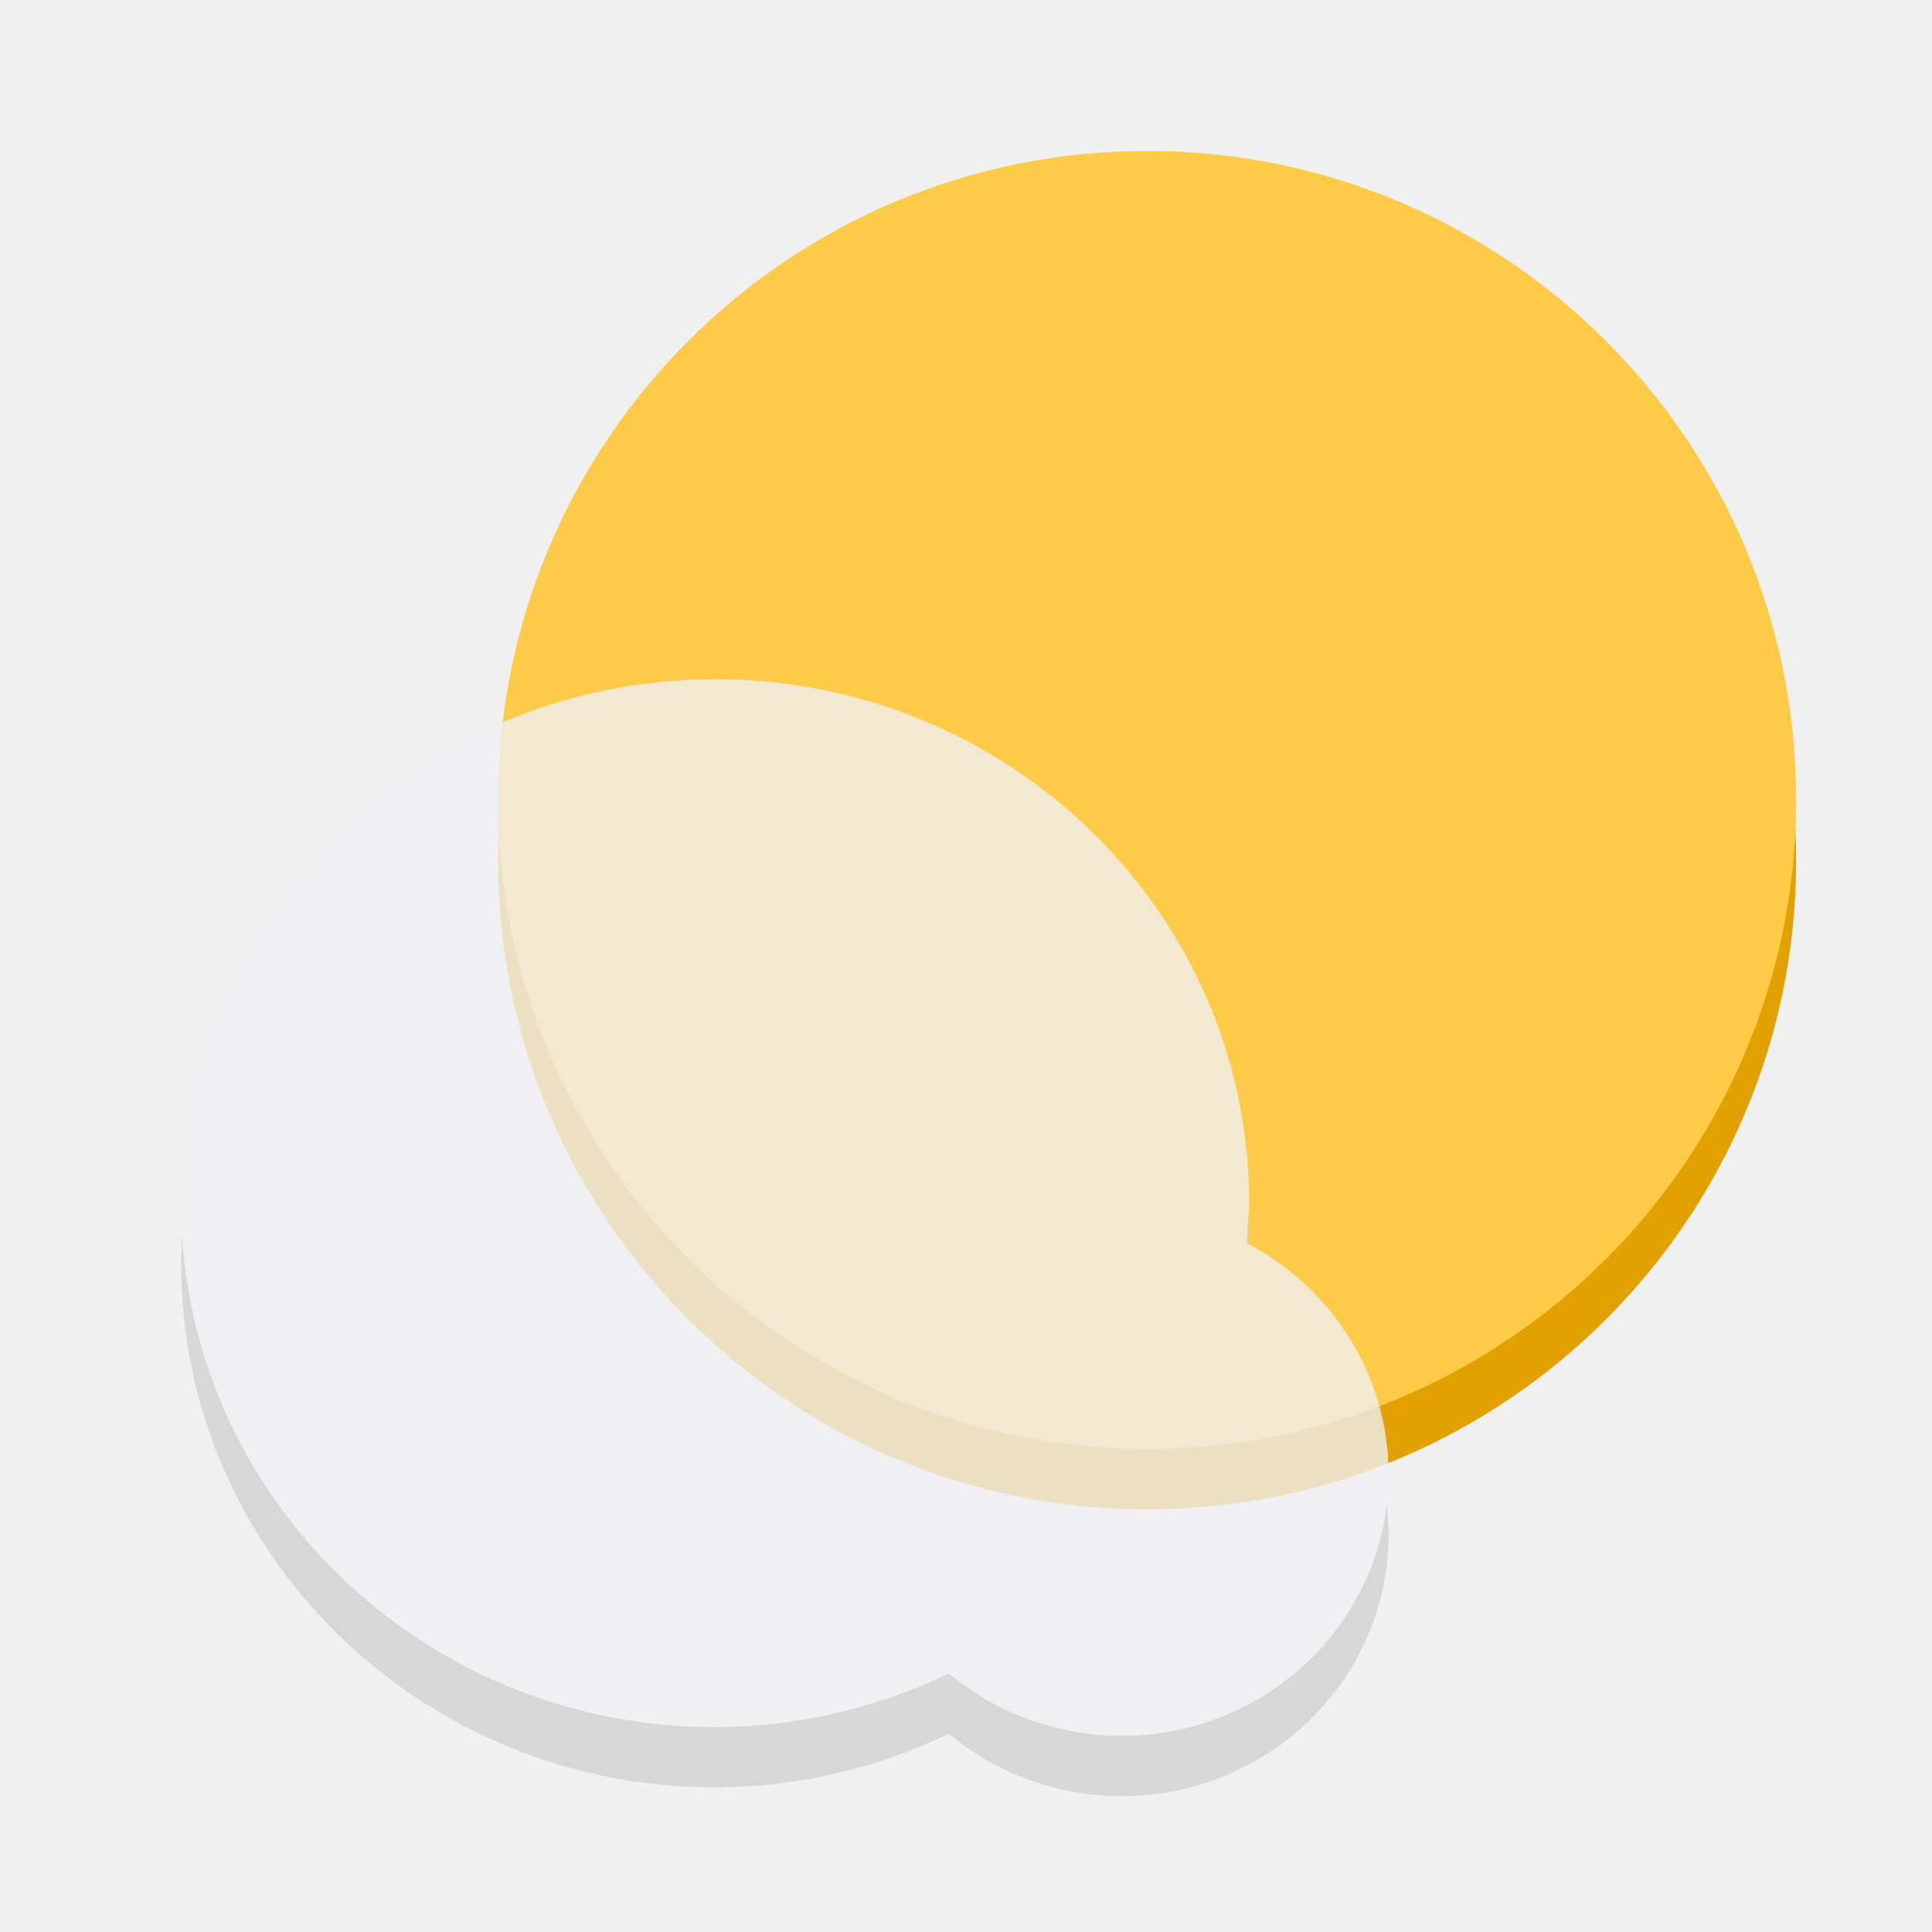
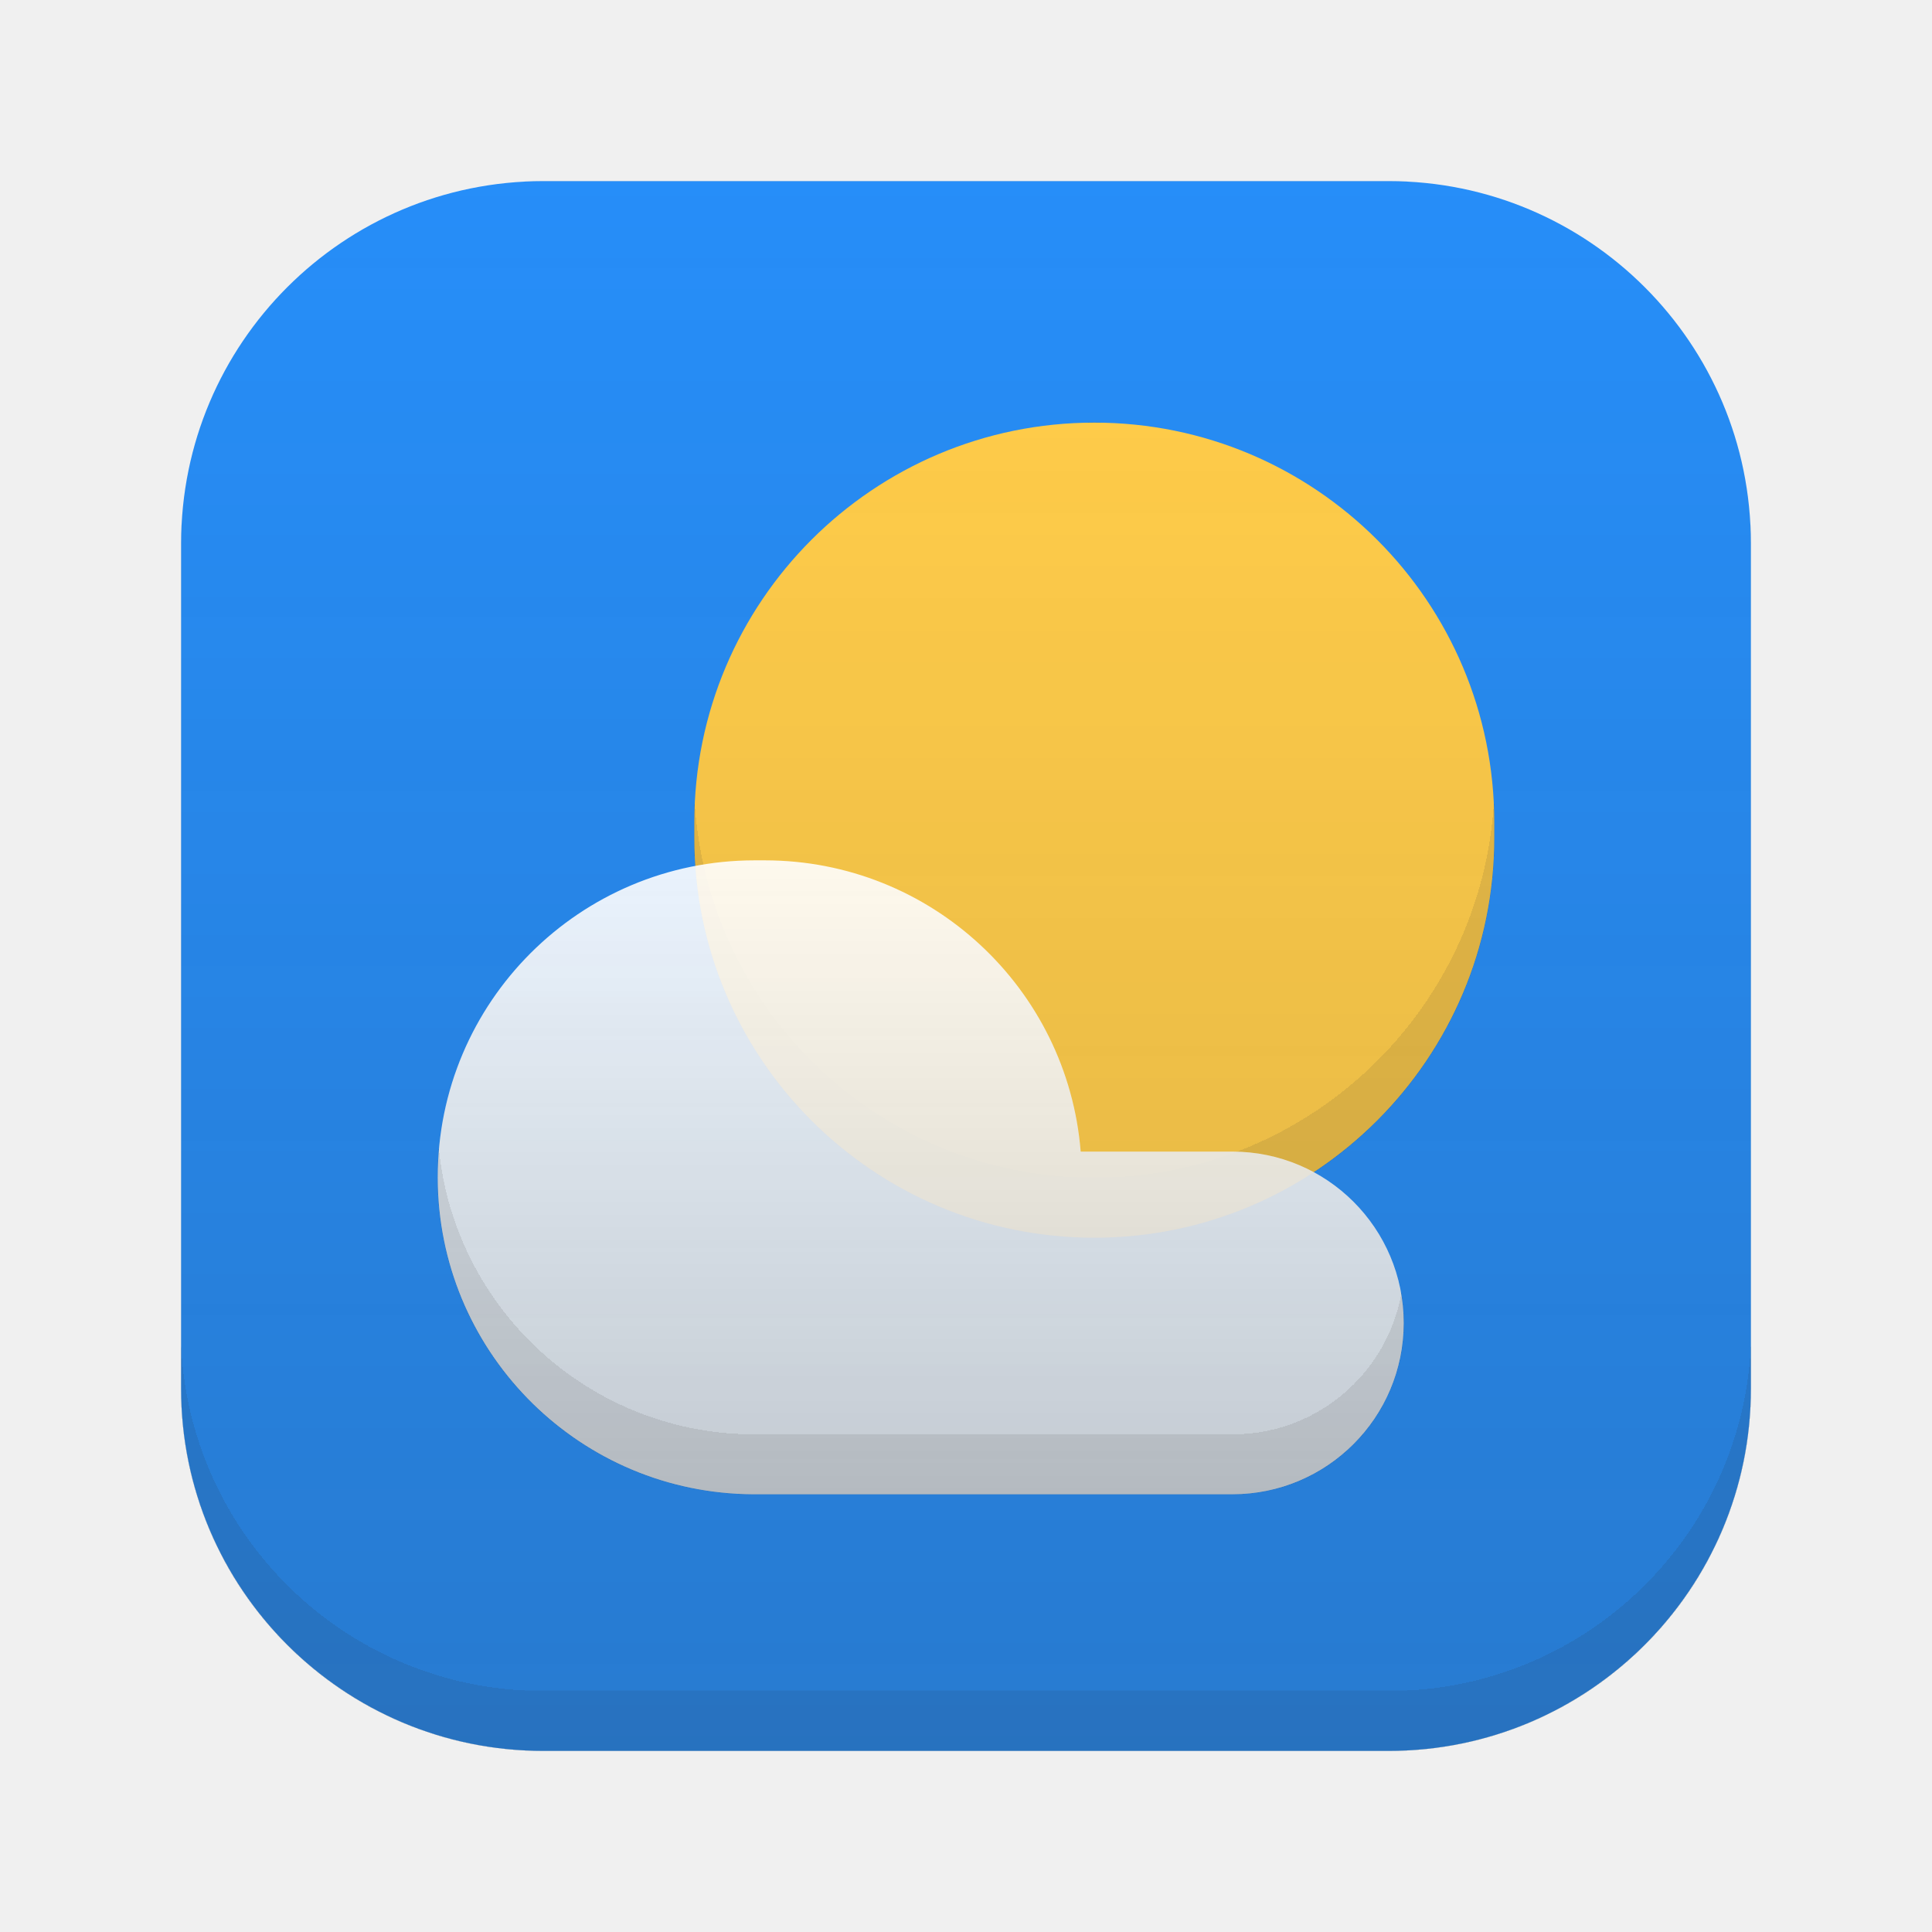
- <svg xmlns="http://www.w3.org/2000/svg" height="128px" viewBox="0 0 128 128" width="128px" version="1.1" id="svg12">
-   <defs id="defs16" />
-   <path d="m 119,57 c 0,23.749 -19.25,43 -43,43 -23.75,0 -43,-19.251 -43,-43 C 33,33.251 52.25,14 76,14 c 23.75,0 43,19.251 43,43 z m 0,0" fill="#e5a50a" id="path2" style="stroke-width:1;fill:#e0a101" />
-   <path d="m 119,53 c 0,23.749 -19.25,43 -43,43 -23.75,0 -43,-19.251 -43,-43 C 33,29.251 52.25,10 76,10 c 23.75,0 43,19.251 43,43 z m 0,0" fill="#f6d32d" id="path4" style="stroke-width:1;fill:#fecb49" />
-   <path id="path6" style="fill-opacity:0.8;stroke-width:1;fill:#d0d0d0" d="M 82.654 81.154 C 82.623 81.552 82.612 81.95 82.566 82.348 C 82.622 82.376 82.673 82.41 82.729 82.439 C 82.713 82.009 82.686 81.581 82.654 81.154 z M 12.062 81.699 C 12.024 82.366 12 83.037 12 83.713 C 12 102.881 27.839 118.422 47.379 118.422 C 52.751 118.403 58.046 117.188 62.865 114.863 C 66.06 117.529 70.118 118.996 74.311 119 C 84.079 119 92 111.23 92 101.645 C 91.998 100.978 91.947 100.318 91.869 99.666 C 90.846 108.297 83.38 115 74.311 115 C 70.118 114.996 66.06 113.529 62.865 110.863 C 58.046 113.188 52.751 114.403 47.379 114.422 C 28.519 114.422 13.113 99.942 12.062 81.699 z " />
-   <path d="m 47.379,45 c -19.54,0 -35.383,15.541 -35.379,34.713 0,19.168 15.839,34.709 35.379,34.709 5.372,-0.019 10.667,-1.233 15.485,-3.558 3.195,2.666 7.253,4.132 11.446,4.136 C 84.079,115 92,107.229 92,97.644 91.981,91.225 88.352,85.342 82.566,82.348 82.666,81.471 82.731,80.594 82.762,79.713 82.762,60.541 66.919,45 47.379,45 Z m 0,0" fill="#ffffff" id="path8" style="fill-opacity:0.8;stroke-width:1;fill:#f0f0f2" />
+ <svg xmlns="http://www.w3.org/2000/svg" width="128" height="128" viewBox="0 0 128 128" fill="none">
+   <g filter="url(#filter0_i_312_42)">
+     <rect x="12" y="12" width="104" height="104" rx="24" fill="#268EF9" />
+     <rect x="12" y="12" width="104" height="104" rx="24" fill="url(#paint0_linear_312_42)" />
+   </g>
+   <g filter="url(#filter1_i_312_42)">
+     <rect x="46" y="28" width="53" height="54" rx="26.5" fill="#FECB49" />
+     <rect x="46" y="28" width="53" height="54" rx="26.5" fill="url(#paint1_linear_312_42)" />
+   </g>
+   <g filter="url(#filter2_bi_312_42)">
+     <path fill-rule="evenodd" clip-rule="evenodd" d="M50 57C38.402 57 29 66.402 29 78C29 89.388 38.064 98.658 49.371 98.991C49.525 98.997 49.678 99 49.833 99H49.982C49.988 99 49.994 99 50 99H50.666C50.672 99 50.678 99 50.685 99H81.649C87.918 99 93 93.918 93 87.649C93 81.379 87.918 76.297 81.649 76.297H71.598C70.732 65.496 61.691 57 50.666 57H50Z" fill="white" fill-opacity="0.9" />
+     <path fill-rule="evenodd" clip-rule="evenodd" d="M50 57C38.402 57 29 66.402 29 78C29 89.388 38.064 98.658 49.371 98.991C49.525 98.997 49.678 99 49.833 99H49.982C49.988 99 49.994 99 50 99H50.666C50.672 99 50.678 99 50.685 99H81.649C87.918 99 93 93.918 93 87.649C93 81.379 87.918 76.297 81.649 76.297H71.598C70.732 65.496 61.691 57 50.666 57H50Z" fill="url(#paint2_linear_312_42)" />
+   </g>
+   <defs>
+     <filter id="filter0_i_312_42" x="12" y="12" width="104" height="104" filterUnits="userSpaceOnUse" color-interpolation-filters="sRGB">
+       <feFlood flood-opacity="0" result="BackgroundImageFix" />
+       <feBlend mode="normal" in="SourceGraphic" in2="BackgroundImageFix" result="shape" />
+       <feColorMatrix in="SourceAlpha" type="matrix" values="0 0 0 0 0 0 0 0 0 0 0 0 0 0 0 0 0 0 127 0" result="hardAlpha" />
+       <feOffset dy="-4" />
+       <feComposite in2="hardAlpha" operator="arithmetic" k2="-1" k3="1" />
+       <feColorMatrix type="matrix" values="0 0 0 0 0.176 0 0 0 0 0.176 0 0 0 0 0.176 0 0 0 0.1 0" />
+       <feBlend mode="normal" in2="shape" result="effect1_innerShadow_312_42" />
+     </filter>
+     <filter id="filter1_i_312_42" x="46" y="28" width="53" height="54" filterUnits="userSpaceOnUse" color-interpolation-filters="sRGB">
+       <feFlood flood-opacity="0" result="BackgroundImageFix" />
+       <feBlend mode="normal" in="SourceGraphic" in2="BackgroundImageFix" result="shape" />
+       <feColorMatrix in="SourceAlpha" type="matrix" values="0 0 0 0 0 0 0 0 0 0 0 0 0 0 0 0 0 0 127 0" result="hardAlpha" />
+       <feOffset dy="-4" />
+       <feComposite in2="hardAlpha" operator="arithmetic" k2="-1" k3="1" />
+       <feColorMatrix type="matrix" values="0 0 0 0 0.176 0 0 0 0 0.176 0 0 0 0 0.176 0 0 0 0.1 0" />
+       <feBlend mode="normal" in2="shape" result="effect1_innerShadow_312_42" />
+     </filter>
+     <filter id="filter2_bi_312_42" x="23" y="51" width="76" height="54" filterUnits="userSpaceOnUse" color-interpolation-filters="sRGB">
+       <feFlood flood-opacity="0" result="BackgroundImageFix" />
+       <feGaussianBlur in="BackgroundImageFix" stdDeviation="3" />
+       <feComposite in2="SourceAlpha" operator="in" result="effect1_backgroundBlur_312_42" />
+       <feBlend mode="normal" in="SourceGraphic" in2="effect1_backgroundBlur_312_42" result="shape" />
+       <feColorMatrix in="SourceAlpha" type="matrix" values="0 0 0 0 0 0 0 0 0 0 0 0 0 0 0 0 0 0 127 0" result="hardAlpha" />
+       <feOffset dy="-4" />
+       <feComposite in2="hardAlpha" operator="arithmetic" k2="-1" k3="1" />
+       <feColorMatrix type="matrix" values="0 0 0 0 0.176 0 0 0 0 0.176 0 0 0 0 0.176 0 0 0 0.1 0" />
+       <feBlend mode="normal" in2="shape" result="effect2_innerShadow_312_42" />
+     </filter>
+     <linearGradient id="paint0_linear_312_42" x1="64" y1="12" x2="64" y2="116" gradientUnits="userSpaceOnUse">
+       <stop stop-color="#2D2D2D" stop-opacity="0" />
+       <stop offset="1" stop-color="#2D2D2D" stop-opacity="0.2" />
+     </linearGradient>
+     <linearGradient id="paint1_linear_312_42" x1="72.5" y1="28" x2="72.5" y2="82" gradientUnits="userSpaceOnUse">
+       <stop stop-color="#2D2D2D" stop-opacity="0" />
+       <stop offset="1" stop-color="#2D2D2D" stop-opacity="0.1" />
+     </linearGradient>
+     <linearGradient id="paint2_linear_312_42" x1="71.074" y1="57" x2="71.074" y2="99" gradientUnits="userSpaceOnUse">
+       <stop stop-color="#2D2D2D" stop-opacity="0" />
+       <stop offset="1" stop-color="#2D2D2D" stop-opacity="0.2" />
+     </linearGradient>
+   </defs>
</svg>
